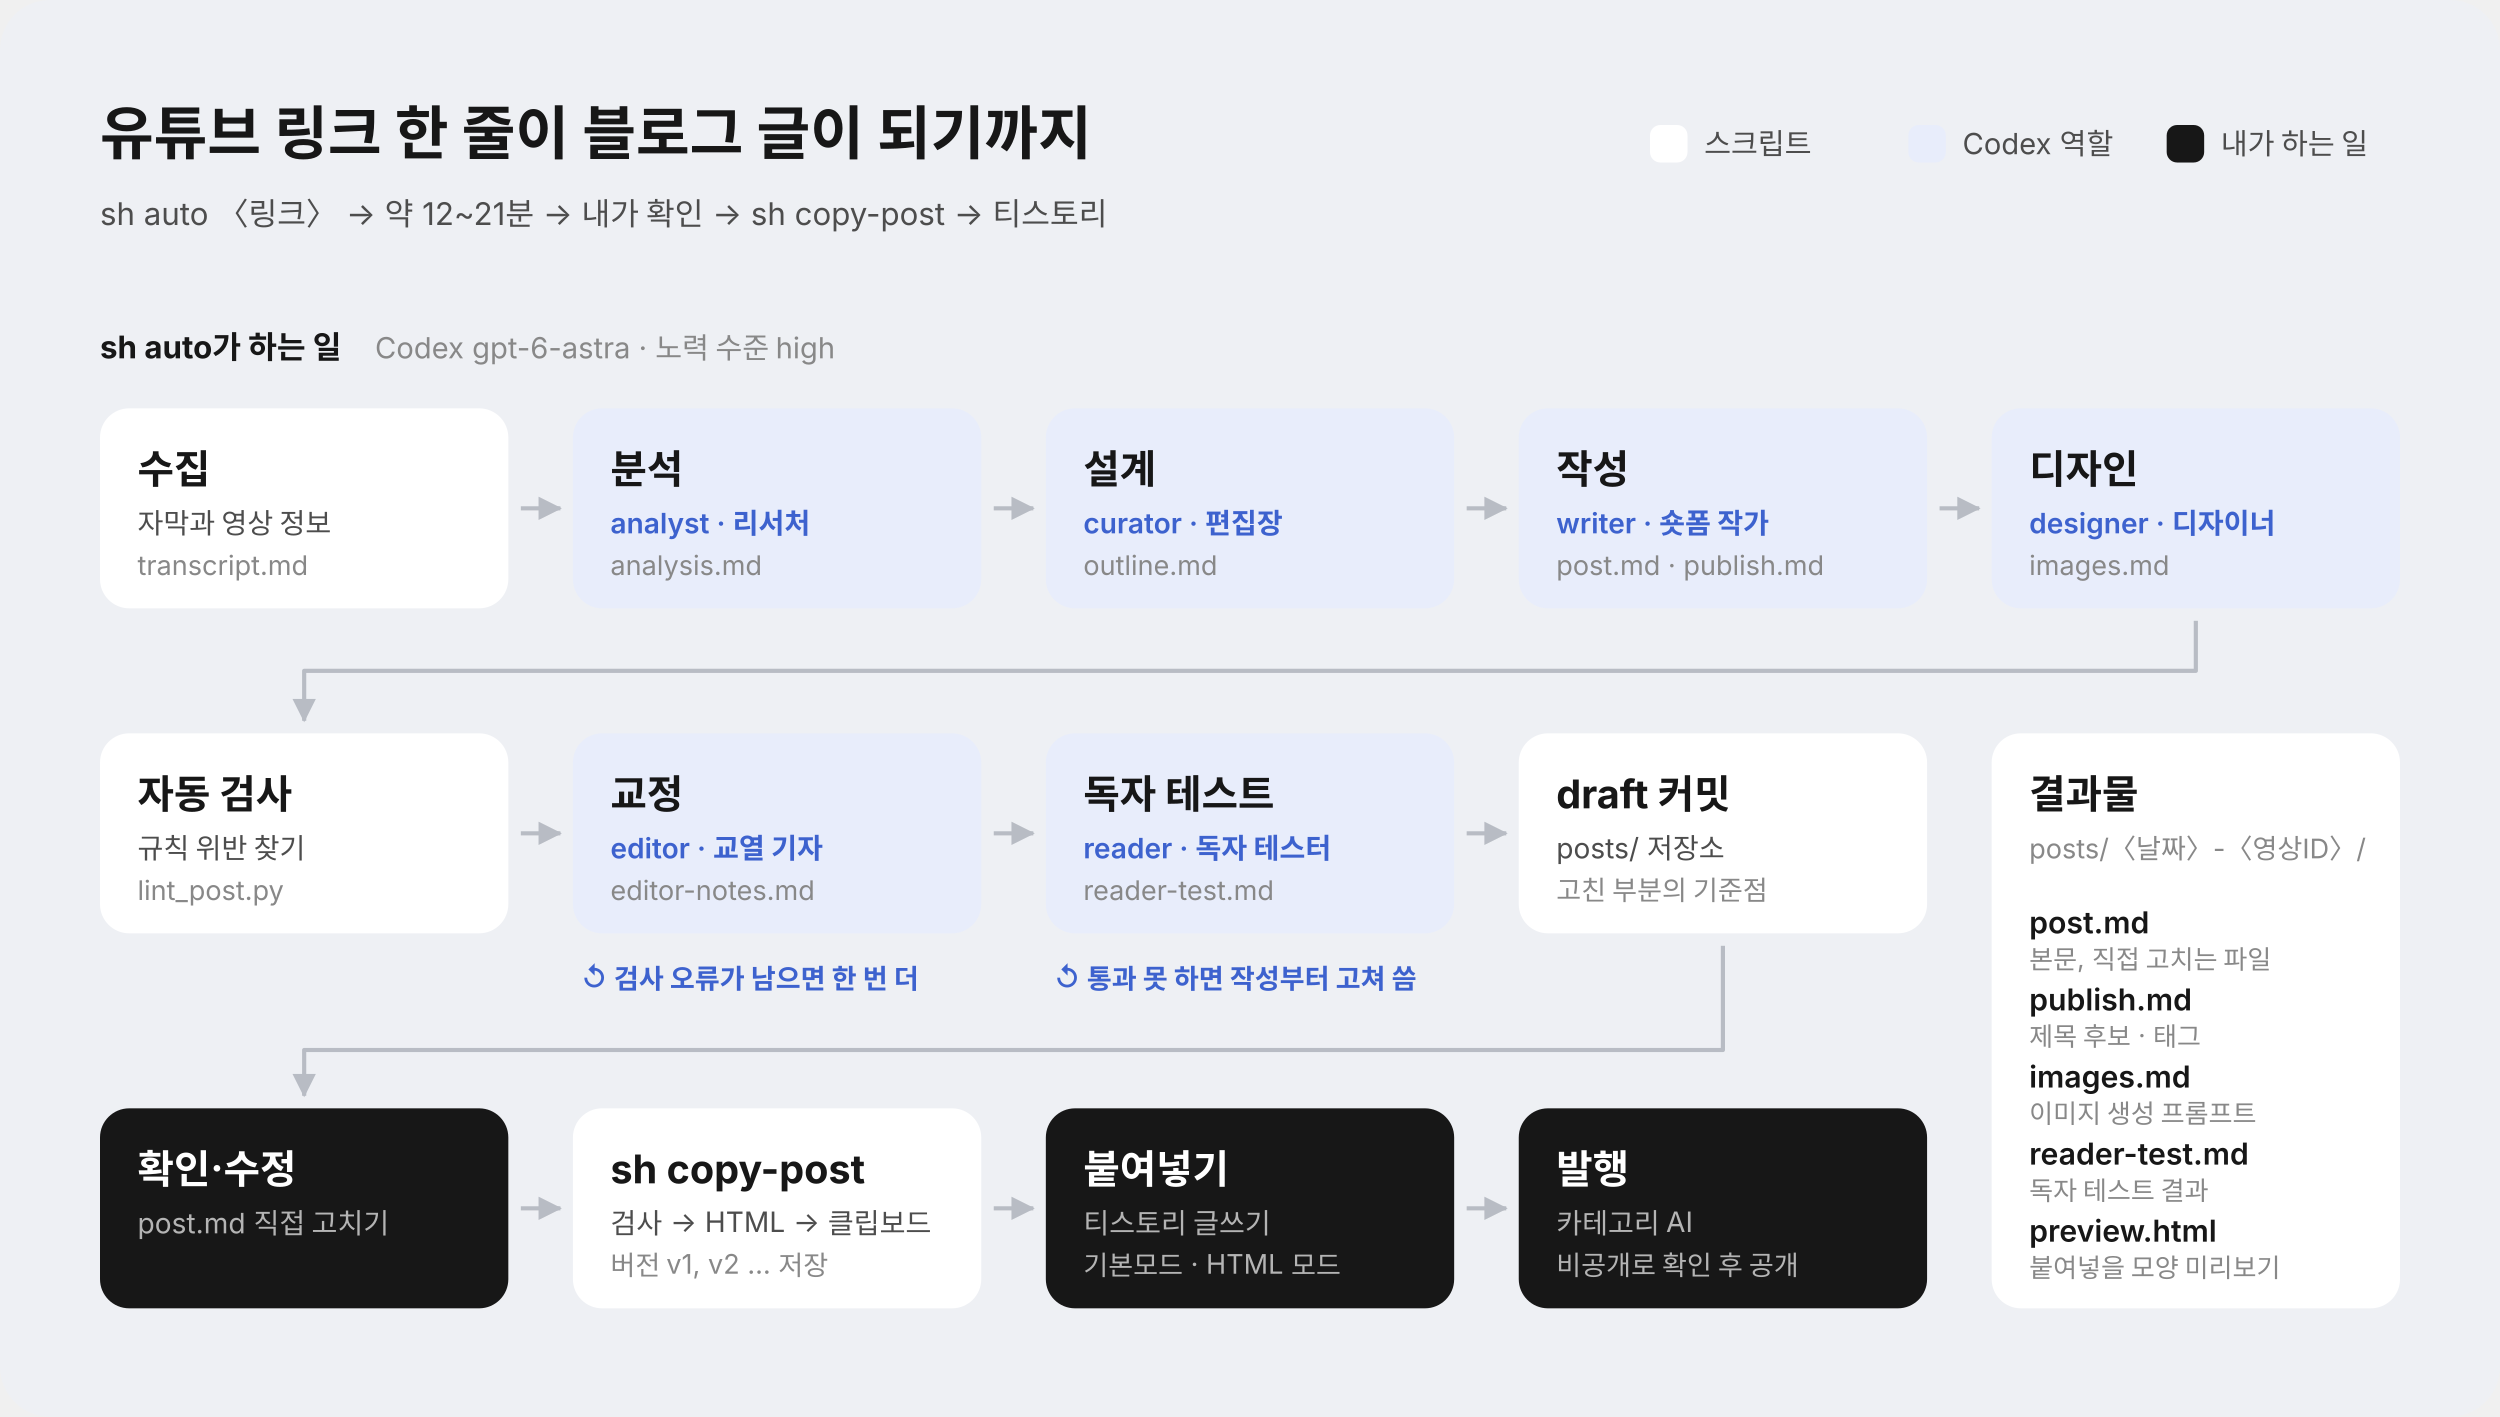
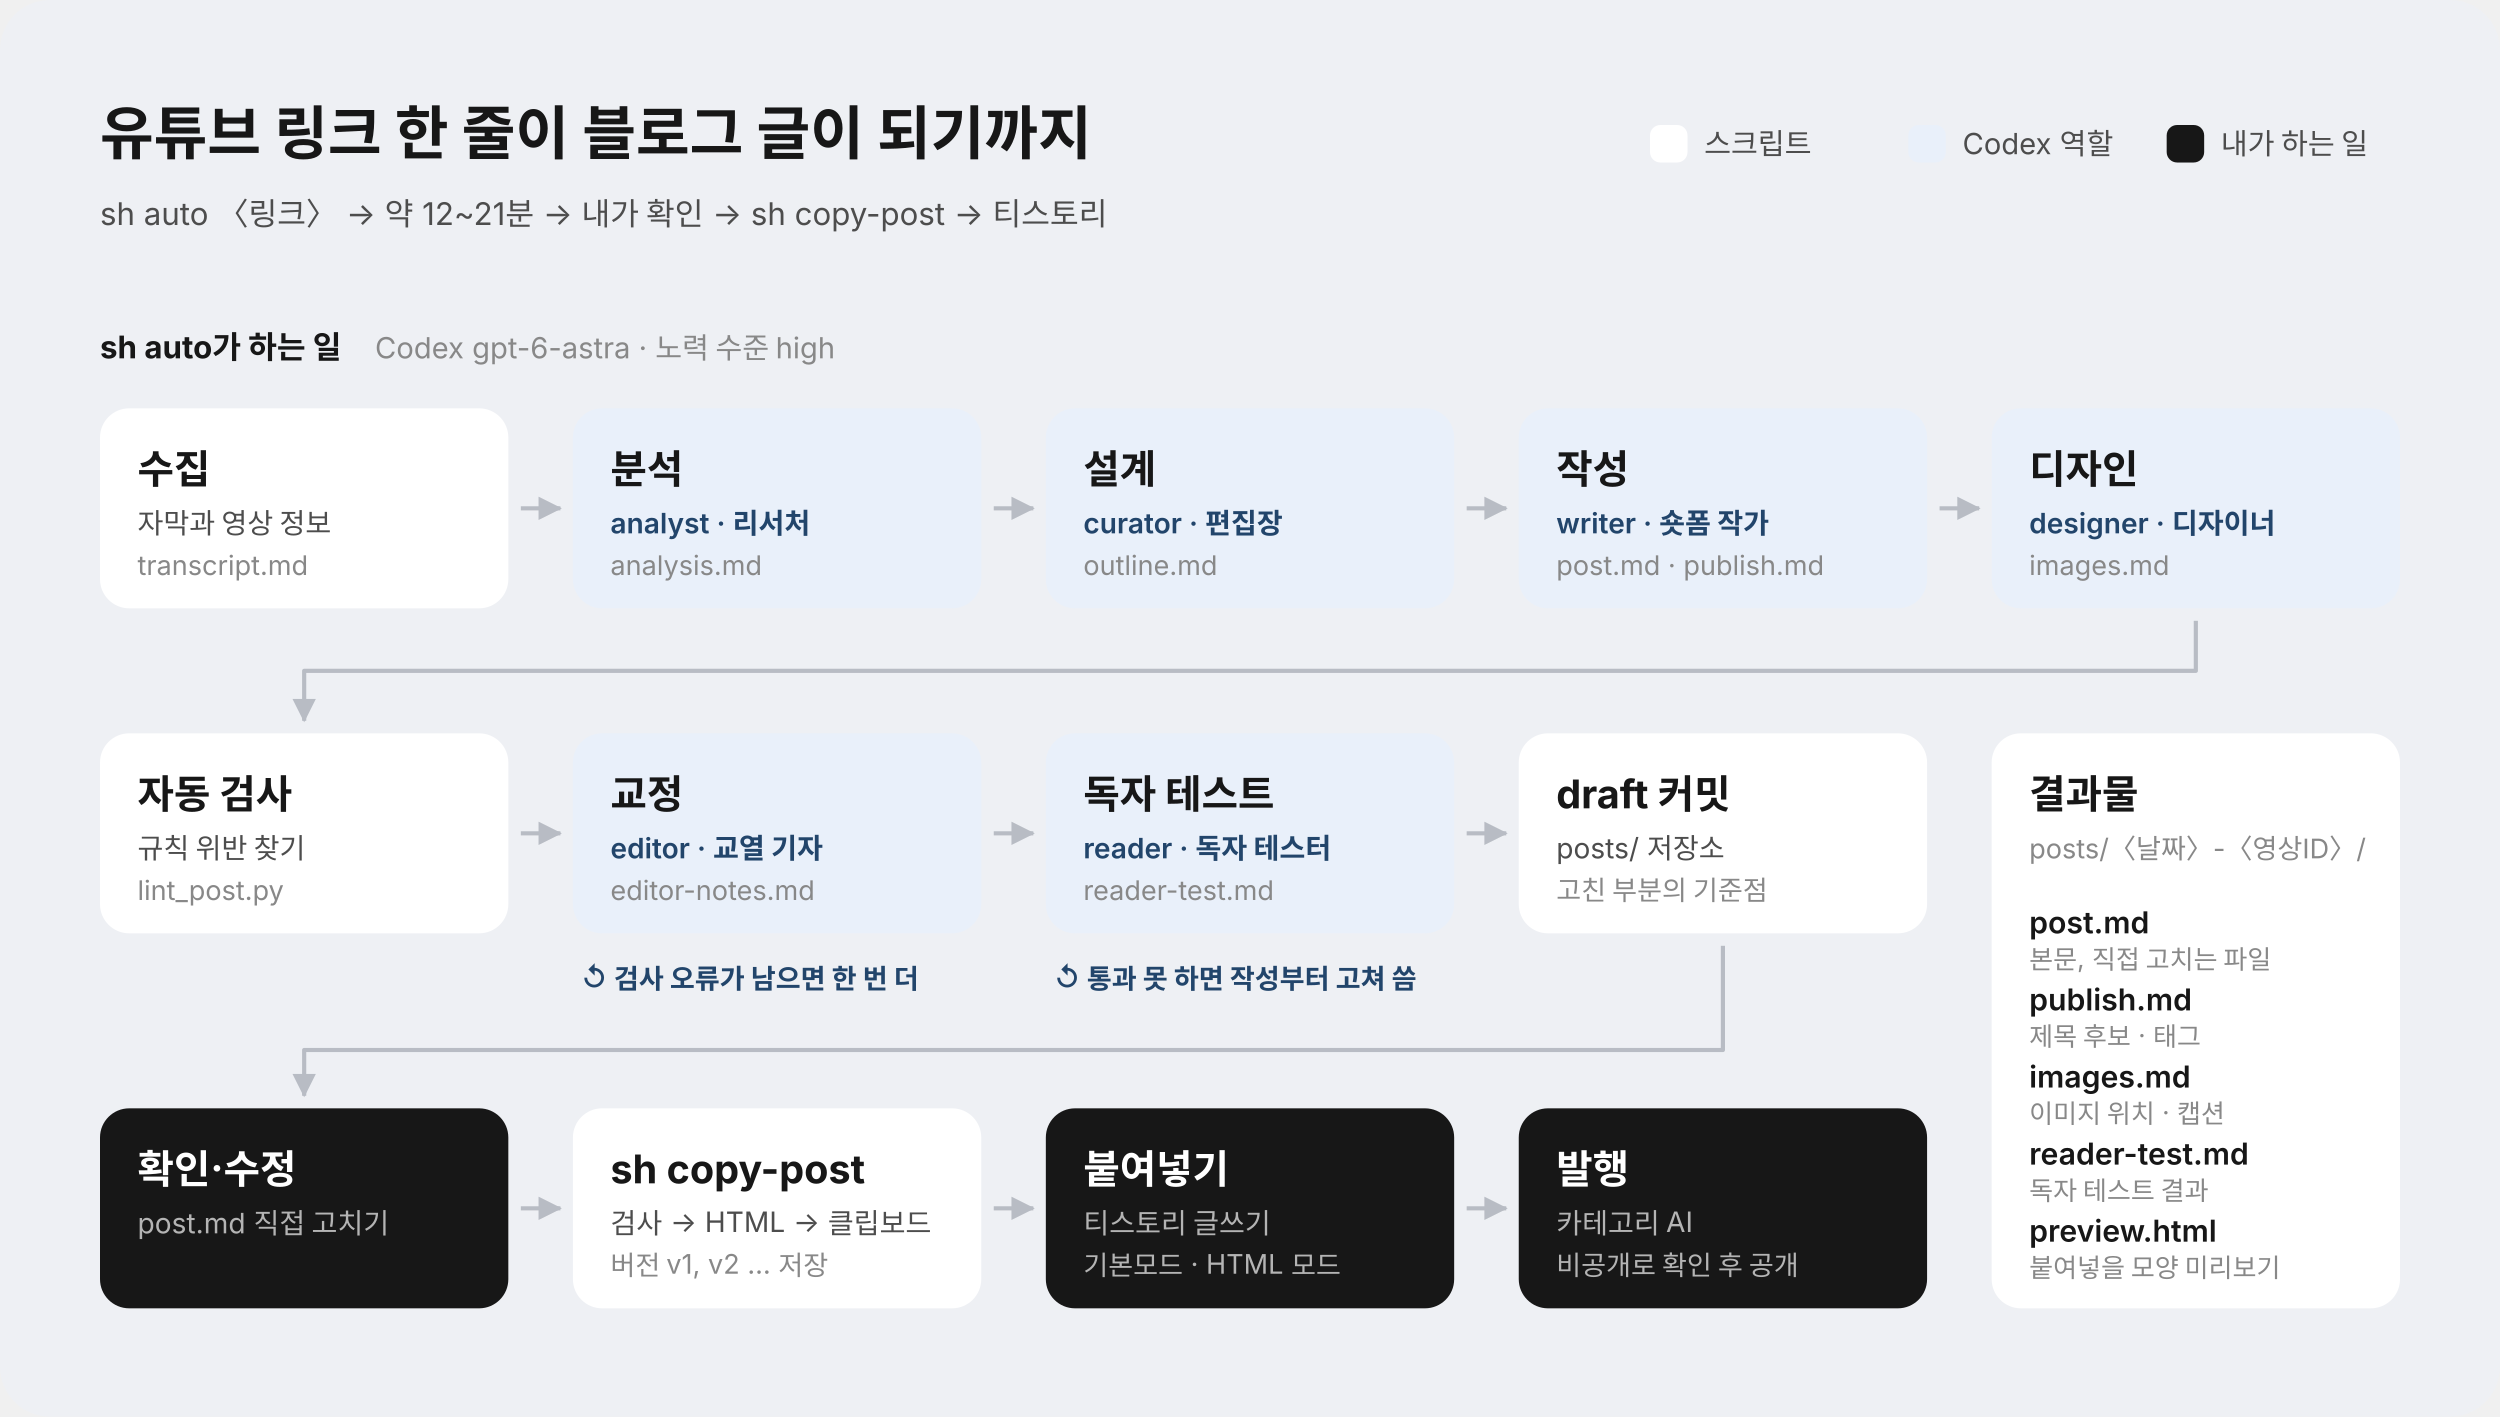
<svg xmlns="http://www.w3.org/2000/svg" width="1200" height="680" viewBox="0 0 1200 680" font-family="-apple-system, BlinkMacSystemFont, 'Apple SD Gothic Neo', 'Pretendard', 'Noto Sans KR', 'Segoe UI', sans-serif">
  <defs>
    <marker id="a" viewBox="0 0 10 10" refX="8.5" refY="5" markerWidth="7" markerHeight="7" orient="auto">
      <path d="M1 1 L9 5 L1 9 z" fill="#b8bcc4" />
    </marker>
  </defs>
  <rect width="1200" height="680" rx="24" fill="#eef0f4" />
  <text x="48" y="74" font-size="28" font-weight="700" fill="#171717" text-anchor="start">유튜브 링크 한 줄이 블로그 글이 되기까지</text>
  <text x="48" y="108" font-size="15" font-weight="400" fill="#4d4d4d" text-anchor="start">sh auto 〈링크〉 → 약 12~21분 → 내가 확인 → sh copy-post → 티스토리</text>
  <rect x="792" y="60" width="18" height="18" rx="5" fill="#ffffff" />
  <text x="818" y="74" font-size="14" font-weight="400" fill="#4d4d4d" text-anchor="start">스크립트</text>
-   <rect x="916" y="60" width="18" height="18" rx="5" fill="#e8edfb" />
+   <rect x="916" y="60" width="18" height="18" rx="5" fill="#e9f0fa" />
  <text x="942" y="74" font-size="14" font-weight="400" fill="#4d4d4d" text-anchor="start">Codex 역할</text>
  <rect x="1040" y="60" width="18" height="18" rx="5" fill="#171717" />
  <text x="1066" y="74" font-size="14" font-weight="400" fill="#4d4d4d" text-anchor="start">내가 하는 일</text>
  <text x="48" y="172" font-size="15" font-weight="700" fill="#171717" text-anchor="start">sh auto가 하는 일</text>
  <text x="180" y="172" font-size="14" font-weight="400" fill="#888888" text-anchor="start">Codex gpt-6-astra · 노력 수준 high</text>
  <rect x="48" y="196" width="196" height="96" rx="14" fill="#ffffff" />
  <text x="66" y="232" font-size="19" font-weight="700" fill="#171717" text-anchor="start">수집</text>
  <text x="66" y="256" font-size="13.5" font-weight="400" fill="#4d4d4d" text-anchor="start">자막과 영상 정보</text>
  <text x="66" y="276" font-size="13" font-weight="400" fill="#888888" text-anchor="start">transcript.md</text>
-   <rect x="275" y="196" width="196" height="96" rx="14" fill="#e8edfb" />
+   <rect x="275" y="196" width="196" height="96" rx="14" fill="#e9f0fa" />
  <text x="293" y="232" font-size="19" font-weight="700" fill="#171717" text-anchor="start">분석</text>
-   <text x="293" y="256" font-size="13.5" font-weight="600" fill="#3d62ce" text-anchor="start">analyst · 리서처</text>
+   <text x="293" y="256" font-size="13.5" font-weight="600" fill="#22456b" text-anchor="start">analyst · 리서처</text>
  <text x="293" y="276" font-size="13" font-weight="400" fill="#888888" text-anchor="start">analysis.md</text>
  <path d="M250 244.0 H269" fill="none" stroke="#b8bcc4" stroke-width="2" stroke-linejoin="round" marker-end="url(#a)" />
-   <rect x="502" y="196" width="196" height="96" rx="14" fill="#e8edfb" />
+   <rect x="502" y="196" width="196" height="96" rx="14" fill="#e9f0fa" />
  <text x="520" y="232" font-size="19" font-weight="700" fill="#171717" text-anchor="start">설계</text>
-   <text x="520" y="256" font-size="13.5" font-weight="600" fill="#3d62ce" text-anchor="start">curator · 편집장</text>
+   <text x="520" y="256" font-size="13.5" font-weight="600" fill="#22456b" text-anchor="start">curator · 편집장</text>
  <text x="520" y="276" font-size="13" font-weight="400" fill="#888888" text-anchor="start">outline.md</text>
  <path d="M477 244.0 H496" fill="none" stroke="#b8bcc4" stroke-width="2" stroke-linejoin="round" marker-end="url(#a)" />
-   <rect x="729" y="196" width="196" height="96" rx="14" fill="#e8edfb" />
+   <rect x="729" y="196" width="196" height="96" rx="14" fill="#e9f0fa" />
  <text x="747" y="232" font-size="19" font-weight="700" fill="#171717" text-anchor="start">작성</text>
-   <text x="747" y="256" font-size="13.5" font-weight="600" fill="#3d62ce" text-anchor="start">writer · 숏폼 작가</text>
+   <text x="747" y="256" font-size="13.5" font-weight="600" fill="#22456b" text-anchor="start">writer · 숏폼 작가</text>
  <text x="747" y="276" font-size="13" font-weight="400" fill="#888888" text-anchor="start">post.md · publish.md</text>
  <path d="M704 244.0 H723" fill="none" stroke="#b8bcc4" stroke-width="2" stroke-linejoin="round" marker-end="url(#a)" />
-   <rect x="956" y="196" width="196" height="96" rx="14" fill="#e8edfb" />
+   <rect x="956" y="196" width="196" height="96" rx="14" fill="#e9f0fa" />
  <text x="974" y="232" font-size="19" font-weight="700" fill="#171717" text-anchor="start">디자인</text>
-   <text x="974" y="256" font-size="13.5" font-weight="600" fill="#3d62ce" text-anchor="start">designer · 디자이너</text>
+   <text x="974" y="256" font-size="13.5" font-weight="600" fill="#22456b" text-anchor="start">designer · 디자이너</text>
  <text x="974" y="276" font-size="13" font-weight="400" fill="#888888" text-anchor="start">images.md</text>
  <path d="M931 244.0 H950" fill="none" stroke="#b8bcc4" stroke-width="2" stroke-linejoin="round" marker-end="url(#a)" />
  <rect x="48" y="352" width="196" height="96" rx="14" fill="#ffffff" />
  <text x="66" y="388" font-size="19" font-weight="700" fill="#171717" text-anchor="start">자동 검사</text>
  <text x="66" y="412" font-size="13.5" font-weight="400" fill="#4d4d4d" text-anchor="start">규칙 위반 찾기</text>
  <text x="66" y="432" font-size="13" font-weight="400" fill="#888888" text-anchor="start">lint_post.py</text>
-   <rect x="275" y="352" width="196" height="96" rx="14" fill="#e8edfb" />
+   <rect x="275" y="352" width="196" height="96" rx="14" fill="#e9f0fa" />
  <text x="293" y="388" font-size="19" font-weight="700" fill="#171717" text-anchor="start">교정</text>
-   <text x="293" y="412" font-size="13.5" font-weight="600" fill="#3d62ce" text-anchor="start">editor · 교열 기자</text>
+   <text x="293" y="412" font-size="13.5" font-weight="600" fill="#22456b" text-anchor="start">editor · 교열 기자</text>
  <text x="293" y="432" font-size="13" font-weight="400" fill="#888888" text-anchor="start">editor-notes.md</text>
-   <text x="279" y="474" font-size="13" font-weight="600" fill="#3d62ce" text-anchor="start">↺ 검사 오류가 남으면 한 번 더</text>
+   <text x="279" y="474" font-size="13" font-weight="600" fill="#22456b" text-anchor="start">↺ 검사 오류가 남으면 한 번 더</text>
  <path d="M250 400.0 H269" fill="none" stroke="#b8bcc4" stroke-width="2" stroke-linejoin="round" marker-end="url(#a)" />
-   <rect x="502" y="352" width="196" height="96" rx="14" fill="#e8edfb" />
+   <rect x="502" y="352" width="196" height="96" rx="14" fill="#e9f0fa" />
  <text x="520" y="388" font-size="19" font-weight="700" fill="#171717" text-anchor="start">독자 테스트</text>
-   <text x="520" y="412" font-size="13.5" font-weight="600" fill="#3d62ce" text-anchor="start">reader · 독자 테스터</text>
+   <text x="520" y="412" font-size="13.5" font-weight="600" fill="#22456b" text-anchor="start">reader · 독자 테스터</text>
  <text x="520" y="432" font-size="13" font-weight="400" fill="#888888" text-anchor="start">reader-test.md</text>
-   <text x="506" y="474" font-size="13" font-weight="600" fill="#3d62ce" text-anchor="start">↺ 통과 못 하면 작성부터 고쳐 씀</text>
+   <text x="506" y="474" font-size="13" font-weight="600" fill="#22456b" text-anchor="start">↺ 통과 못 하면 작성부터 고쳐 씀</text>
  <path d="M477 400.0 H496" fill="none" stroke="#b8bcc4" stroke-width="2" stroke-linejoin="round" marker-end="url(#a)" />
  <rect x="729" y="352" width="196" height="96" rx="14" fill="#ffffff" />
  <text x="747" y="388" font-size="19" font-weight="700" fill="#171717" text-anchor="start">draft 커밋</text>
  <text x="747" y="412" font-size="13.5" font-weight="400" fill="#4d4d4d" text-anchor="start">posts/ 저장소</text>
  <text x="747" y="432" font-size="13" font-weight="400" fill="#888888" text-anchor="start">고친 부분의 기준점</text>
  <path d="M704 400.0 H723" fill="none" stroke="#b8bcc4" stroke-width="2" stroke-linejoin="round" marker-end="url(#a)" />
  <rect x="48" y="532" width="196" height="96" rx="14" fill="#171717" />
  <text x="66" y="568" font-size="19" font-weight="700" fill="#ffffff" text-anchor="start">확인·수정</text>
  <text x="66" y="592" font-size="13.5" font-weight="400" fill="#b4b4b4" text-anchor="start">post.md 직접 고치기</text>
  <rect x="275" y="532" width="196" height="96" rx="14" fill="#ffffff" />
  <text x="293" y="568" font-size="19" font-weight="700" fill="#171717" text-anchor="start">sh copy-post</text>
  <text x="293" y="592" font-size="13.5" font-weight="400" fill="#4d4d4d" text-anchor="start">검사 → HTML → 클립보드</text>
  <text x="293" y="612" font-size="13" font-weight="400" fill="#888888" text-anchor="start">버전 v1, v2 … 저장</text>
  <path d="M250 580.0 H269" fill="none" stroke="#b8bcc4" stroke-width="2" stroke-linejoin="round" marker-end="url(#a)" />
  <rect x="502" y="532" width="196" height="96" rx="14" fill="#171717" />
  <text x="520" y="568" font-size="19" font-weight="700" fill="#ffffff" text-anchor="start">붙여넣기</text>
  <text x="520" y="592" font-size="13.5" font-weight="400" fill="#b4b4b4" text-anchor="start">티스토리 글쓰기</text>
  <text x="520" y="612" font-size="13" font-weight="400" fill="#b4b4b4" text-anchor="start">기본모드 · HTML 모드</text>
  <path d="M477 580.0 H496" fill="none" stroke="#b8bcc4" stroke-width="2" stroke-linejoin="round" marker-end="url(#a)" />
  <rect x="729" y="532" width="196" height="96" rx="14" fill="#171717" />
  <text x="747" y="568" font-size="19" font-weight="700" fill="#ffffff" text-anchor="start">발행</text>
  <text x="747" y="592" font-size="13.5" font-weight="400" fill="#b4b4b4" text-anchor="start">카테고리 AI</text>
  <text x="747" y="612" font-size="13" font-weight="400" fill="#b4b4b4" text-anchor="start">비공개로 확인 후 공개</text>
  <path d="M704 580.0 H723" fill="none" stroke="#b8bcc4" stroke-width="2" stroke-linejoin="round" marker-end="url(#a)" />
  <rect x="956" y="352" width="196" height="276" rx="14" fill="#ffffff" />
  <text x="974" y="388" font-size="19" font-weight="700" fill="#171717" text-anchor="start">결과물</text>
  <text x="974" y="412" font-size="13" font-weight="400" fill="#888888" text-anchor="start">posts/〈날짜〉-〈영상ID〉/</text>
  <text x="974" y="448" font-size="14.5" font-weight="600" fill="#171717" text-anchor="start">post.md</text>
  <text x="974" y="465" font-size="12.5" font-weight="400" fill="#888888" text-anchor="start">본문, 직접 고치는 파일</text>
  <text x="974" y="485" font-size="14.5" font-weight="600" fill="#171717" text-anchor="start">publish.md</text>
  <text x="974" y="502" font-size="12.5" font-weight="400" fill="#888888" text-anchor="start">제목 후보 · 태그</text>
  <text x="974" y="522" font-size="14.5" font-weight="600" fill="#171717" text-anchor="start">images.md</text>
-   <text x="974" y="539" font-size="12.5" font-weight="400" fill="#888888" text-anchor="start">이미지 생성 프롬프트</text>
+   <text x="974" y="539" font-size="12.5" font-weight="400" fill="#888888" text-anchor="start">이미지 위치 · 캡션</text>
  <text x="974" y="559" font-size="14.5" font-weight="600" fill="#171717" text-anchor="start">reader-test.md</text>
  <text x="974" y="576" font-size="12.5" font-weight="400" fill="#888888" text-anchor="start">독자 테스트 결과</text>
  <text x="974" y="596" font-size="14.5" font-weight="600" fill="#171717" text-anchor="start">preview.html</text>
  <text x="974" y="613" font-size="12.5" font-weight="400" fill="#888888" text-anchor="start">붙여넣을 모양 미리보기</text>
  <path d="M1054.0 298 V322.0 H146.0 V346" fill="none" stroke="#b8bcc4" stroke-width="2" stroke-linejoin="round" marker-end="url(#a)" />
  <path d="M827.0 454 V504.0 H146.0 V526" fill="none" stroke="#b8bcc4" stroke-width="2" stroke-linejoin="round" marker-end="url(#a)" />
</svg>
